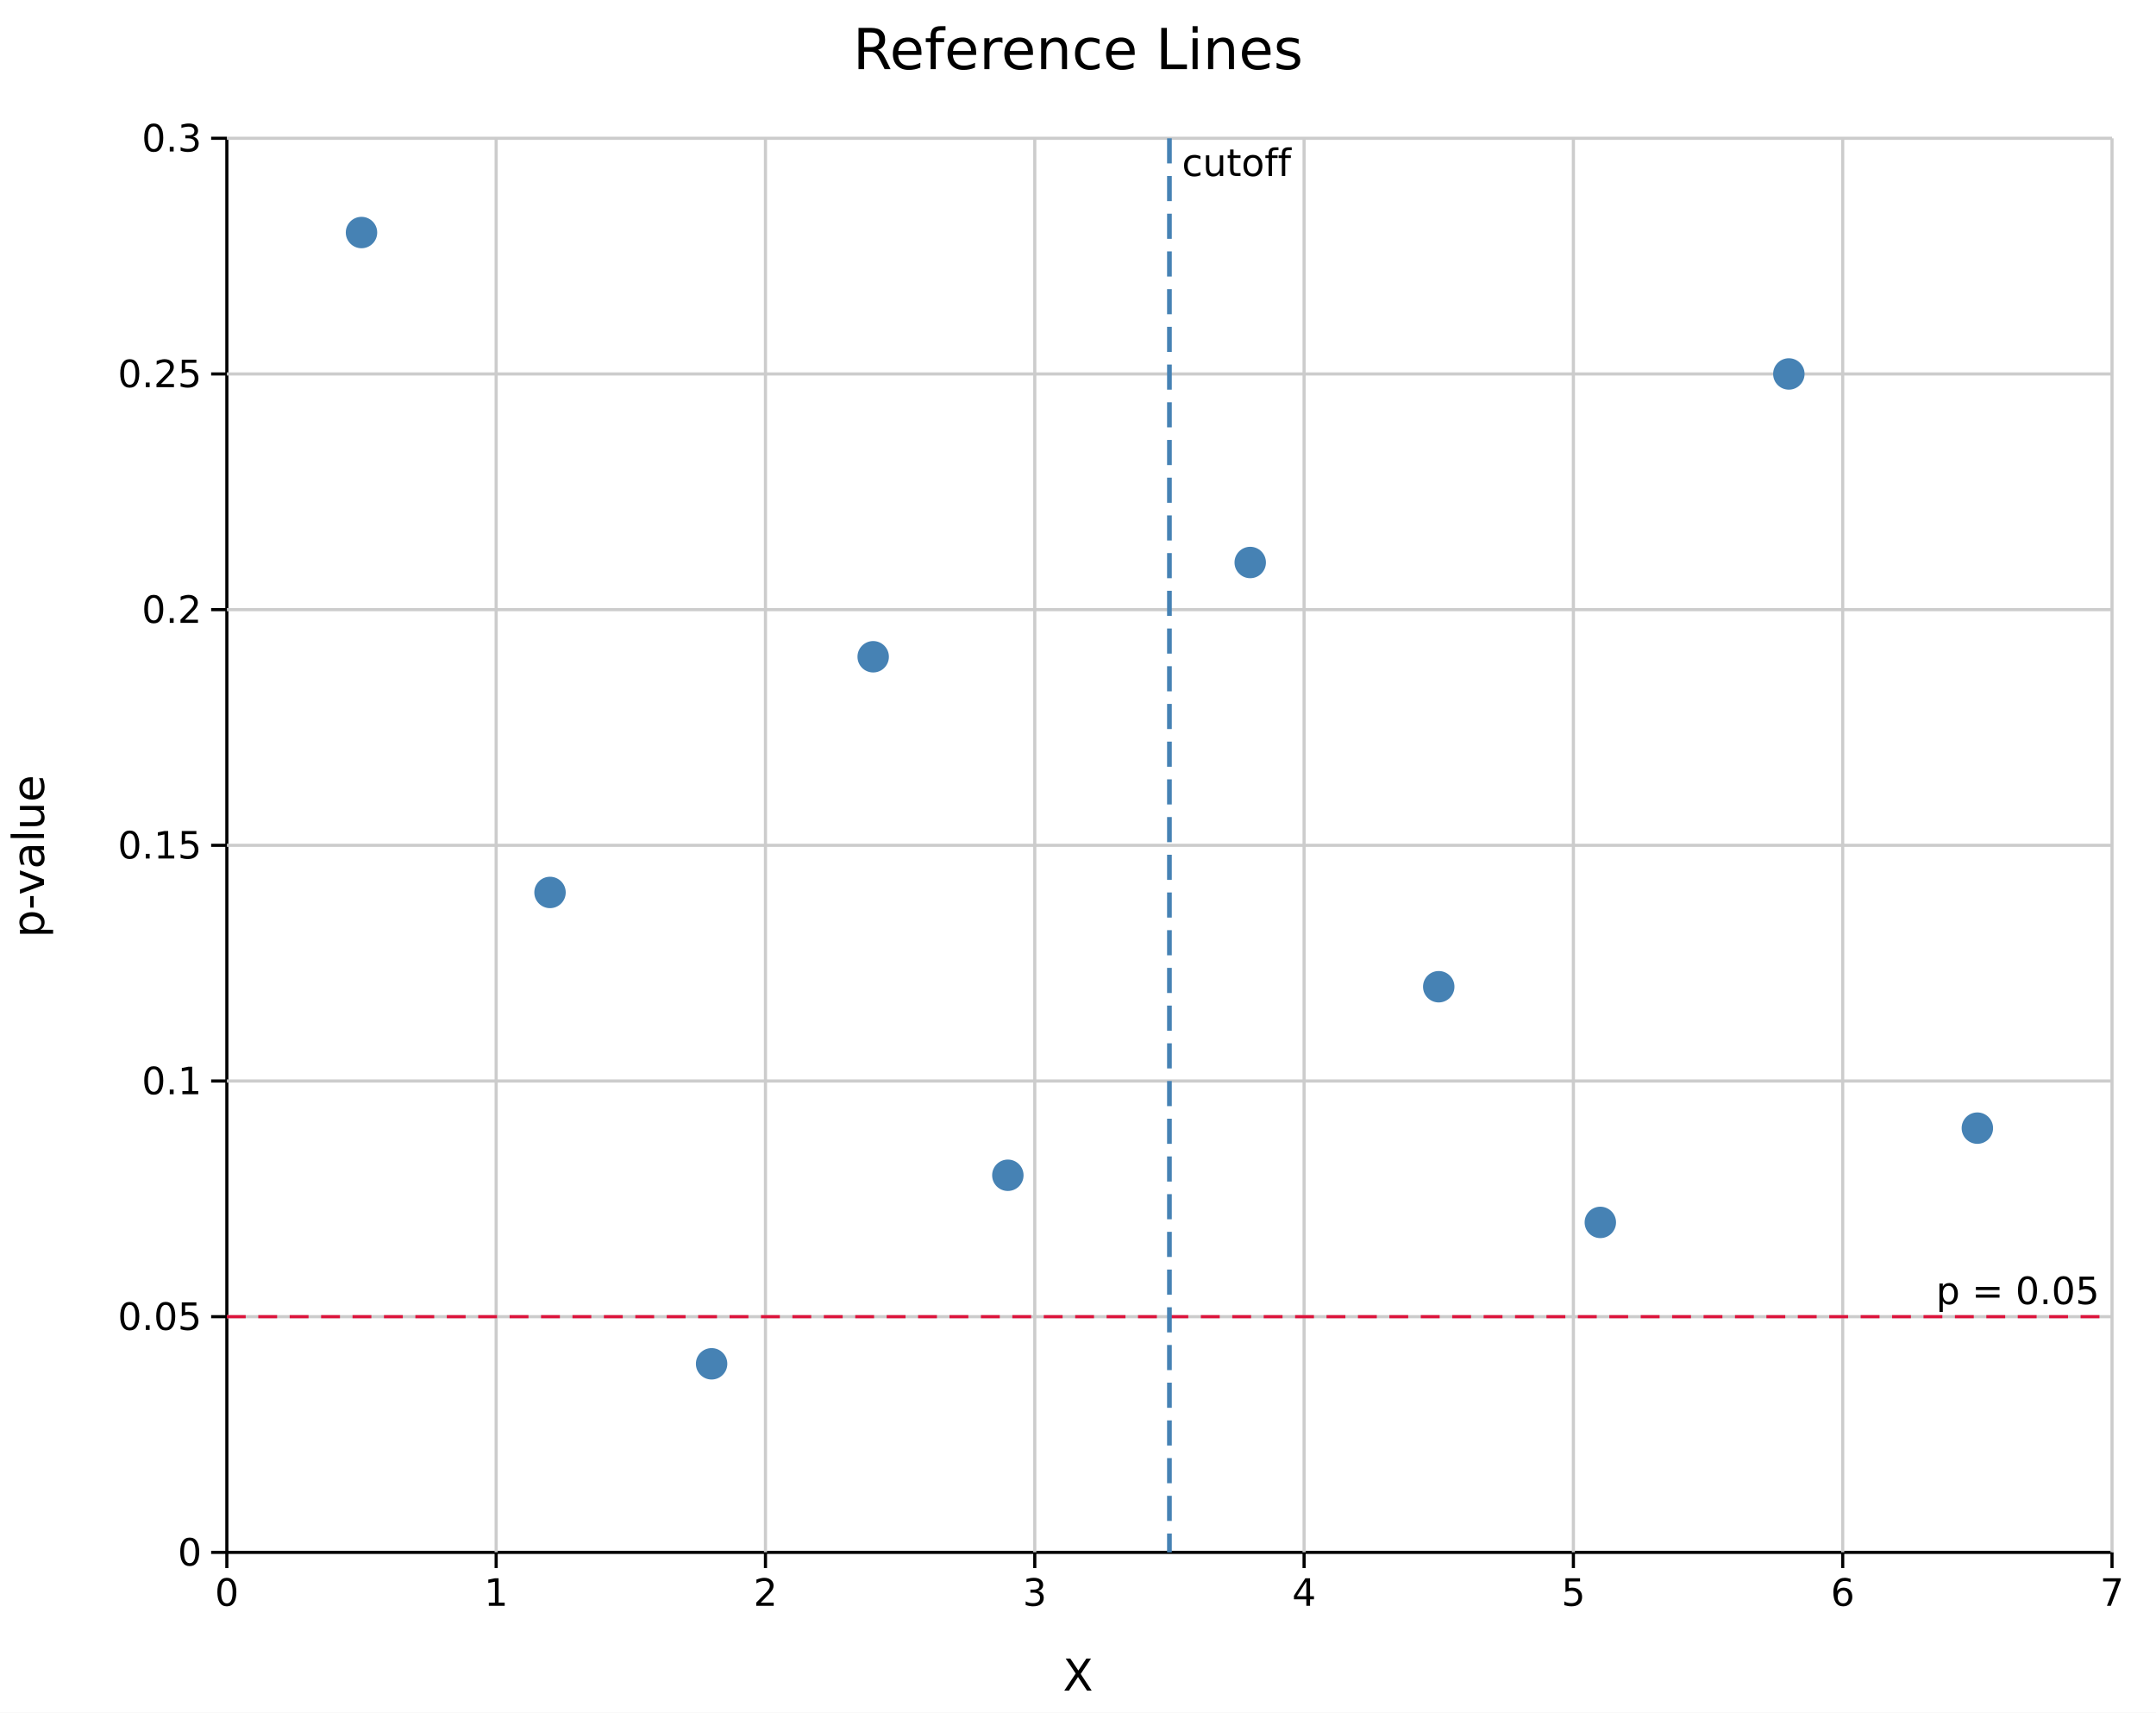
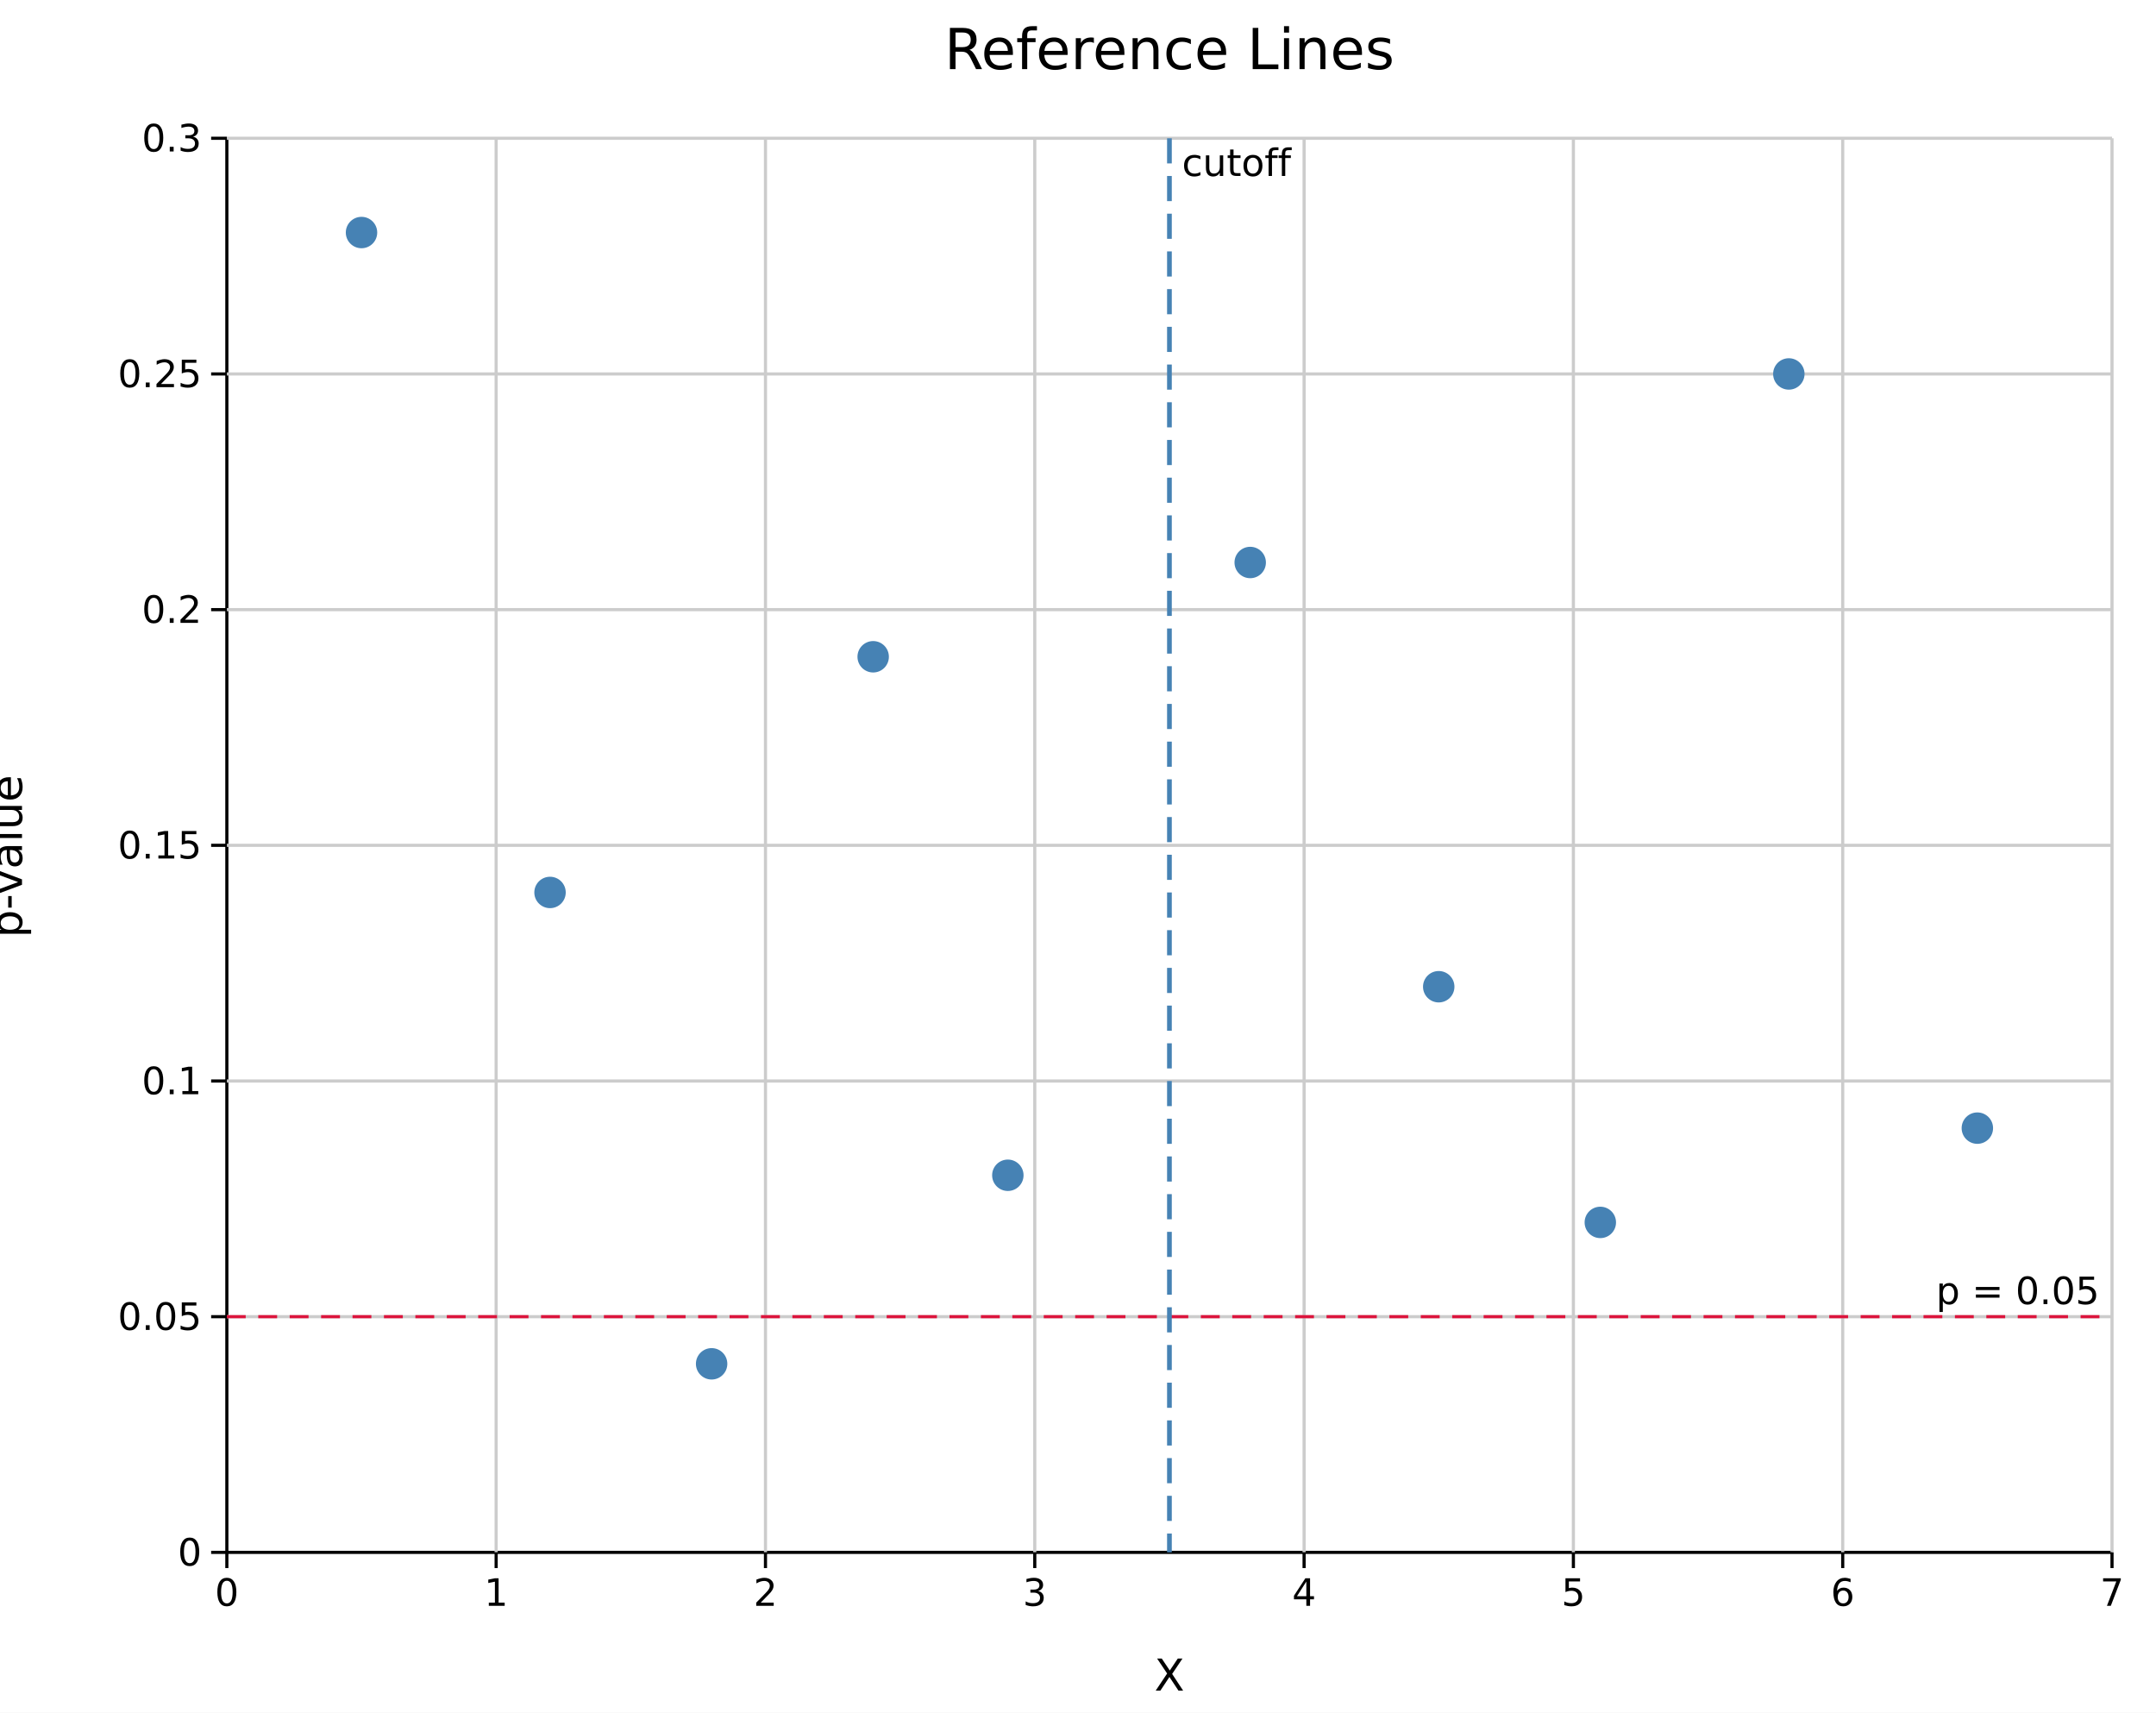
<svg xmlns="http://www.w3.org/2000/svg" width="686.2" height="545" font-family="DejaVu Sans, Liberation Sans, Arial, sans-serif" fill="black">
  <rect width="100%" height="100%" fill="white" />
-   <line x1="72.2" y1="494" x2="672.2" y2="494" stroke="black" stroke-width="1" />
-   <line x1="72.2" y1="44" x2="72.2" y2="494" stroke="black" stroke-width="1" />
-   <line x1="157.914" y1="44" x2="157.914" y2="494" stroke="#ccc" stroke-width="1" />
-   <line x1="243.629" y1="44" x2="243.629" y2="494" stroke="#ccc" stroke-width="1" />
-   <line x1="329.343" y1="44" x2="329.343" y2="494" stroke="#ccc" stroke-width="1" />
-   <line x1="415.057" y1="44" x2="415.057" y2="494" stroke="#ccc" stroke-width="1" />
-   <line x1="500.771" y1="44" x2="500.771" y2="494" stroke="#ccc" stroke-width="1" />
-   <line x1="586.486" y1="44" x2="586.486" y2="494" stroke="#ccc" stroke-width="1" />
-   <line x1="672.2" y1="44" x2="672.2" y2="494" stroke="#ccc" stroke-width="1" />
-   <line x1="72.2" y1="419" x2="672.2" y2="419" stroke="#ccc" stroke-width="1" />
-   <line x1="72.2" y1="344" x2="672.2" y2="344" stroke="#ccc" stroke-width="1" />
-   <line x1="72.2" y1="269" x2="672.2" y2="269" stroke="#ccc" stroke-width="1" />
-   <line x1="72.2" y1="194" x2="672.2" y2="194" stroke="#ccc" stroke-width="1" />
-   <line x1="72.2" y1="119" x2="672.2" y2="119" stroke="#ccc" stroke-width="1" />
-   <line x1="72.2" y1="44" x2="672.2" y2="44" stroke="#ccc" stroke-width="1" />
-   <line x1="72.2" y1="494" x2="72.2" y2="499" stroke="black" stroke-width="1" />
+   <line x1="72.2" y1="494" x2="672.2" y2="494" stroke="#000000" stroke-width="1" />
+   <line x1="72.2" y1="44" x2="72.2" y2="494" stroke="#000000" stroke-width="1" />
+   <line x1="157.91" y1="44" x2="157.91" y2="494" stroke="#cccccc" stroke-width="1" />
+   <line x1="243.63" y1="44" x2="243.63" y2="494" stroke="#cccccc" stroke-width="1" />
+   <line x1="329.34" y1="44" x2="329.34" y2="494" stroke="#cccccc" stroke-width="1" />
+   <line x1="415.06" y1="44" x2="415.06" y2="494" stroke="#cccccc" stroke-width="1" />
+   <line x1="500.77" y1="44" x2="500.77" y2="494" stroke="#cccccc" stroke-width="1" />
+   <line x1="586.49" y1="44" x2="586.49" y2="494" stroke="#cccccc" stroke-width="1" />
+   <line x1="672.2" y1="44" x2="672.2" y2="494" stroke="#cccccc" stroke-width="1" />
+   <line x1="72.2" y1="419" x2="672.2" y2="419" stroke="#cccccc" stroke-width="1" />
+   <line x1="72.2" y1="344" x2="672.2" y2="344" stroke="#cccccc" stroke-width="1" />
+   <line x1="72.2" y1="269" x2="672.2" y2="269" stroke="#cccccc" stroke-width="1" />
+   <line x1="72.2" y1="194" x2="672.2" y2="194" stroke="#cccccc" stroke-width="1" />
+   <line x1="72.2" y1="119" x2="672.2" y2="119" stroke="#cccccc" stroke-width="1" />
+   <line x1="72.2" y1="44" x2="672.2" y2="44" stroke="#cccccc" stroke-width="1" />
+   <line x1="72.2" y1="494" x2="72.2" y2="499" stroke="#000000" stroke-width="1" />
  <text x="72.2" y="511" font-size="12" text-anchor="middle">0</text>
-   <line x1="157.914" y1="494" x2="157.914" y2="499" stroke="black" stroke-width="1" />
-   <text x="157.914" y="511" font-size="12" text-anchor="middle">1</text>
-   <line x1="243.629" y1="494" x2="243.629" y2="499" stroke="black" stroke-width="1" />
-   <text x="243.629" y="511" font-size="12" text-anchor="middle">2</text>
-   <line x1="329.343" y1="494" x2="329.343" y2="499" stroke="black" stroke-width="1" />
-   <text x="329.343" y="511" font-size="12" text-anchor="middle">3</text>
-   <line x1="415.057" y1="494" x2="415.057" y2="499" stroke="black" stroke-width="1" />
-   <text x="415.057" y="511" font-size="12" text-anchor="middle">4</text>
-   <line x1="500.771" y1="494" x2="500.771" y2="499" stroke="black" stroke-width="1" />
-   <text x="500.771" y="511" font-size="12" text-anchor="middle">5</text>
-   <line x1="586.486" y1="494" x2="586.486" y2="499" stroke="black" stroke-width="1" />
-   <text x="586.486" y="511" font-size="12" text-anchor="middle">6</text>
-   <line x1="672.2" y1="494" x2="672.2" y2="499" stroke="black" stroke-width="1" />
+   <line x1="157.91" y1="494" x2="157.91" y2="499" stroke="#000000" stroke-width="1" />
+   <text x="157.91" y="511" font-size="12" text-anchor="middle">1</text>
+   <line x1="243.63" y1="494" x2="243.63" y2="499" stroke="#000000" stroke-width="1" />
+   <text x="243.63" y="511" font-size="12" text-anchor="middle">2</text>
+   <line x1="329.34" y1="494" x2="329.34" y2="499" stroke="#000000" stroke-width="1" />
+   <text x="329.34" y="511" font-size="12" text-anchor="middle">3</text>
+   <line x1="415.06" y1="494" x2="415.06" y2="499" stroke="#000000" stroke-width="1" />
+   <text x="415.06" y="511" font-size="12" text-anchor="middle">4</text>
+   <line x1="500.77" y1="494" x2="500.77" y2="499" stroke="#000000" stroke-width="1" />
+   <text x="500.77" y="511" font-size="12" text-anchor="middle">5</text>
+   <line x1="586.49" y1="494" x2="586.49" y2="499" stroke="#000000" stroke-width="1" />
+   <text x="586.49" y="511" font-size="12" text-anchor="middle">6</text>
+   <line x1="672.2" y1="494" x2="672.2" y2="499" stroke="#000000" stroke-width="1" />
  <text x="672.2" y="511" font-size="12" text-anchor="middle">7</text>
-   <line x1="67.2" y1="494" x2="72.2" y2="494" stroke="black" stroke-width="1" />
+   <line x1="67.2" y1="494" x2="72.2" y2="494" stroke="#000000" stroke-width="1" />
  <text x="64.2" y="498.2" font-size="12" text-anchor="end">0</text>
-   <line x1="67.2" y1="419" x2="72.2" y2="419" stroke="black" stroke-width="1" />
+   <line x1="67.2" y1="419" x2="72.2" y2="419" stroke="#000000" stroke-width="1" />
  <text x="64.2" y="423.2" font-size="12" text-anchor="end">0.05</text>
-   <line x1="67.2" y1="344" x2="72.2" y2="344" stroke="black" stroke-width="1" />
+   <line x1="67.2" y1="344" x2="72.2" y2="344" stroke="#000000" stroke-width="1" />
  <text x="64.2" y="348.2" font-size="12" text-anchor="end">0.1</text>
-   <line x1="67.2" y1="269" x2="72.2" y2="269" stroke="black" stroke-width="1" />
+   <line x1="67.2" y1="269" x2="72.2" y2="269" stroke="#000000" stroke-width="1" />
  <text x="64.2" y="273.2" font-size="12" text-anchor="end">0.15</text>
-   <line x1="67.2" y1="194" x2="72.2" y2="194" stroke="black" stroke-width="1" />
+   <line x1="67.2" y1="194" x2="72.2" y2="194" stroke="#000000" stroke-width="1" />
  <text x="64.2" y="198.2" font-size="12" text-anchor="end">0.2</text>
-   <line x1="67.2" y1="119" x2="72.2" y2="119" stroke="black" stroke-width="1" />
+   <line x1="67.2" y1="119" x2="72.2" y2="119" stroke="#000000" stroke-width="1" />
  <text x="64.2" y="123.2" font-size="12" text-anchor="end">0.25</text>
-   <line x1="67.2" y1="44" x2="72.2" y2="44" stroke="black" stroke-width="1" />
+   <line x1="67.2" y1="44" x2="72.2" y2="44" stroke="#000000" stroke-width="1" />
  <text x="64.2" y="48.2" font-size="12" text-anchor="end">0.3</text>
-   <text x="343.1" y="538" font-size="14" text-anchor="middle">X</text>
-   <text x="14" y="272.5" font-size="14" text-anchor="middle" transform="rotate(-90,14,272.5)">p-value</text>
-   <text x="343.1" y="22" font-size="18" text-anchor="middle">Reference Lines</text>
-   <circle cx="115.057" cy="74" r="5" fill="steelblue" />
-   <circle cx="175.057" cy="284" r="5" fill="steelblue" />
-   <circle cx="226.486" cy="434" r="5" fill="steelblue" />
-   <circle cx="277.914" cy="209" r="5" fill="steelblue" />
-   <circle cx="320.771" cy="374" r="5" fill="steelblue" />
-   <circle cx="397.914" cy="179" r="5" fill="steelblue" />
-   <circle cx="457.914" cy="314" r="5" fill="steelblue" />
-   <circle cx="509.343" cy="389" r="5" fill="steelblue" />
-   <circle cx="569.343" cy="119" r="5" fill="steelblue" />
-   <circle cx="629.343" cy="359" r="5" fill="steelblue" />
-   <line x1="72.2" y1="419" x2="672.2" y2="419" stroke="crimson" stroke-width="1" stroke-dasharray="6 4" />
+   <text x="372.2" y="538" font-size="14" text-anchor="middle">X</text>
+   <text x="7" y="272.5" font-size="14" text-anchor="middle" transform="rotate(-90,7,272.5)">p-value</text>
+   <text x="372.2" y="22" font-size="18" text-anchor="middle">Reference Lines</text>
+   <circle cx="115.06" cy="74" r="5" fill="#4682b4" />
+   <circle cx="175.06" cy="284" r="5" fill="#4682b4" />
+   <circle cx="226.49" cy="434" r="5" fill="#4682b4" />
+   <circle cx="277.91" cy="209" r="5" fill="#4682b4" />
+   <circle cx="320.77" cy="374" r="5" fill="#4682b4" />
+   <circle cx="397.91" cy="179" r="5" fill="#4682b4" />
+   <circle cx="457.91" cy="314" r="5" fill="#4682b4" />
+   <circle cx="509.34" cy="389" r="5" fill="#4682b4" />
+   <circle cx="569.34" cy="119" r="5" fill="#4682b4" />
+   <circle cx="629.34" cy="359" r="5" fill="#4682b4" />
+   <line x1="72.2" y1="419" x2="672.2" y2="419" stroke="#dc143c" stroke-width="1" stroke-dasharray="6 4" />
  <text x="668.2" y="415" font-size="12" text-anchor="end">p = 0.05</text>
-   <line x1="372.2" y1="44" x2="372.2" y2="494" stroke="steelblue" stroke-width="1.5" stroke-dasharray="8 4" />
+   <line x1="372.2" y1="44" x2="372.2" y2="494" stroke="#4682b4" stroke-width="1.5" stroke-dasharray="8 4" />
  <text x="376.2" y="56" font-size="12" text-anchor="start">cutoff</text>
</svg>
